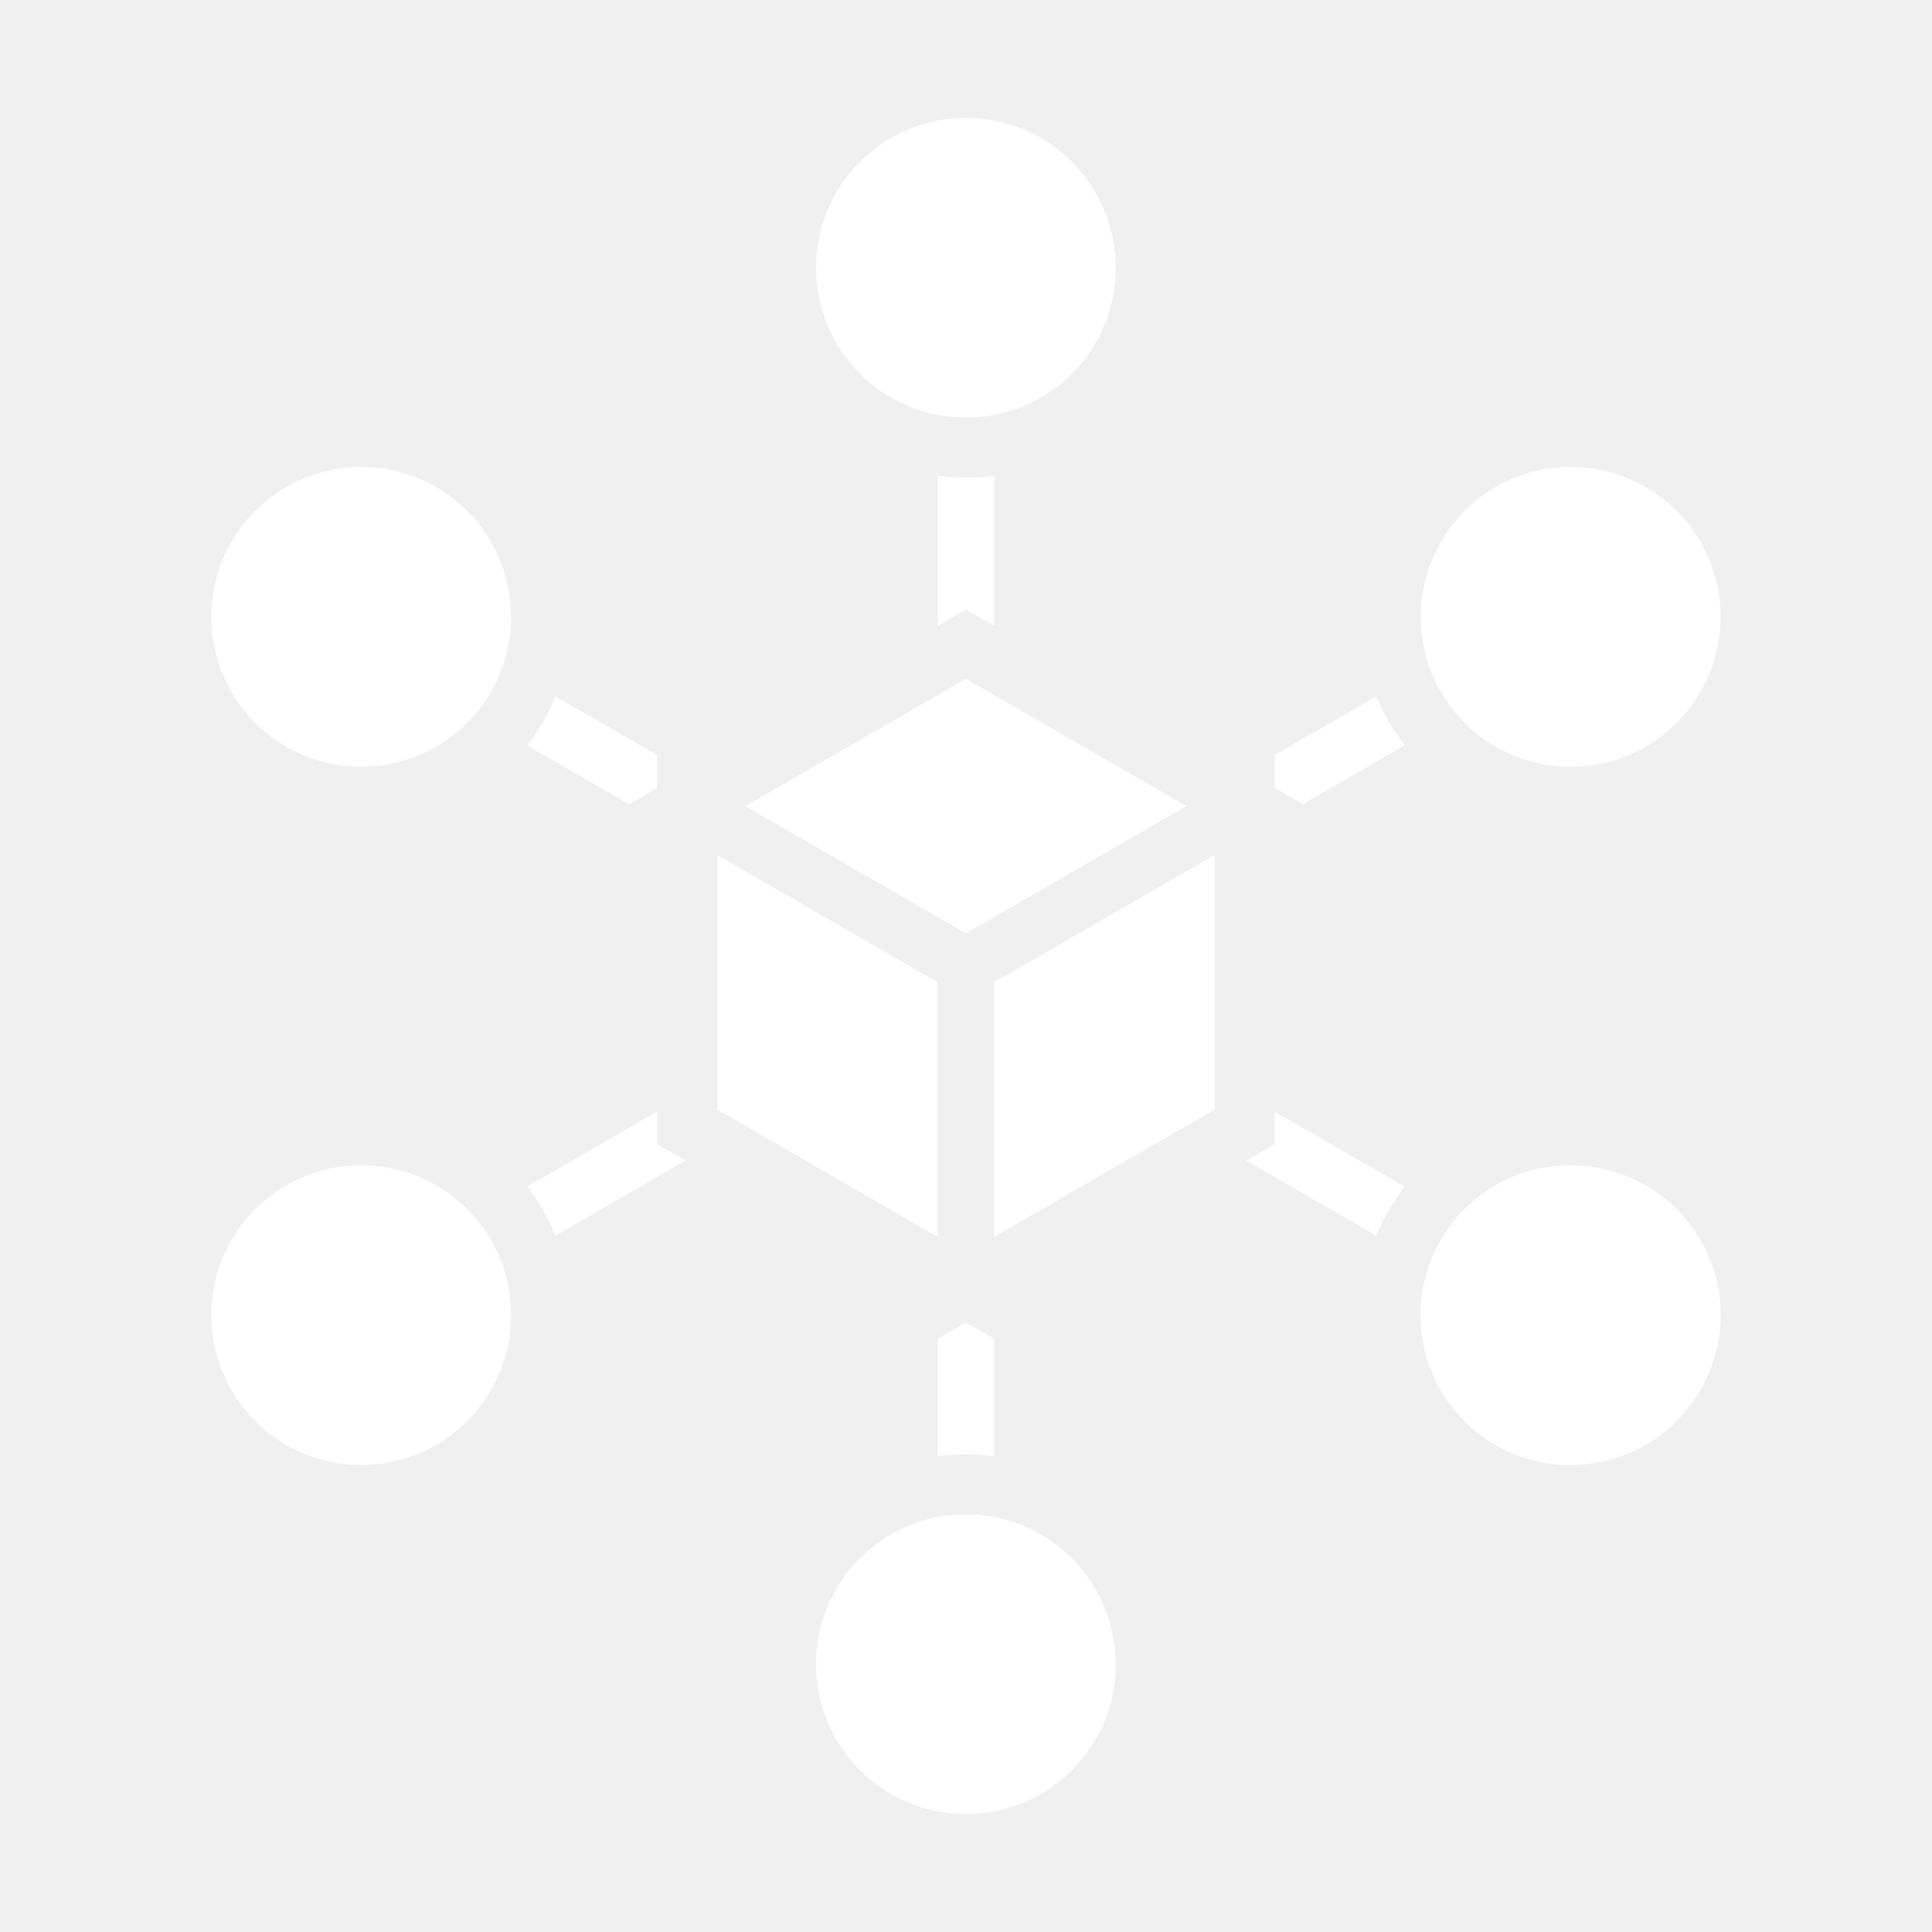
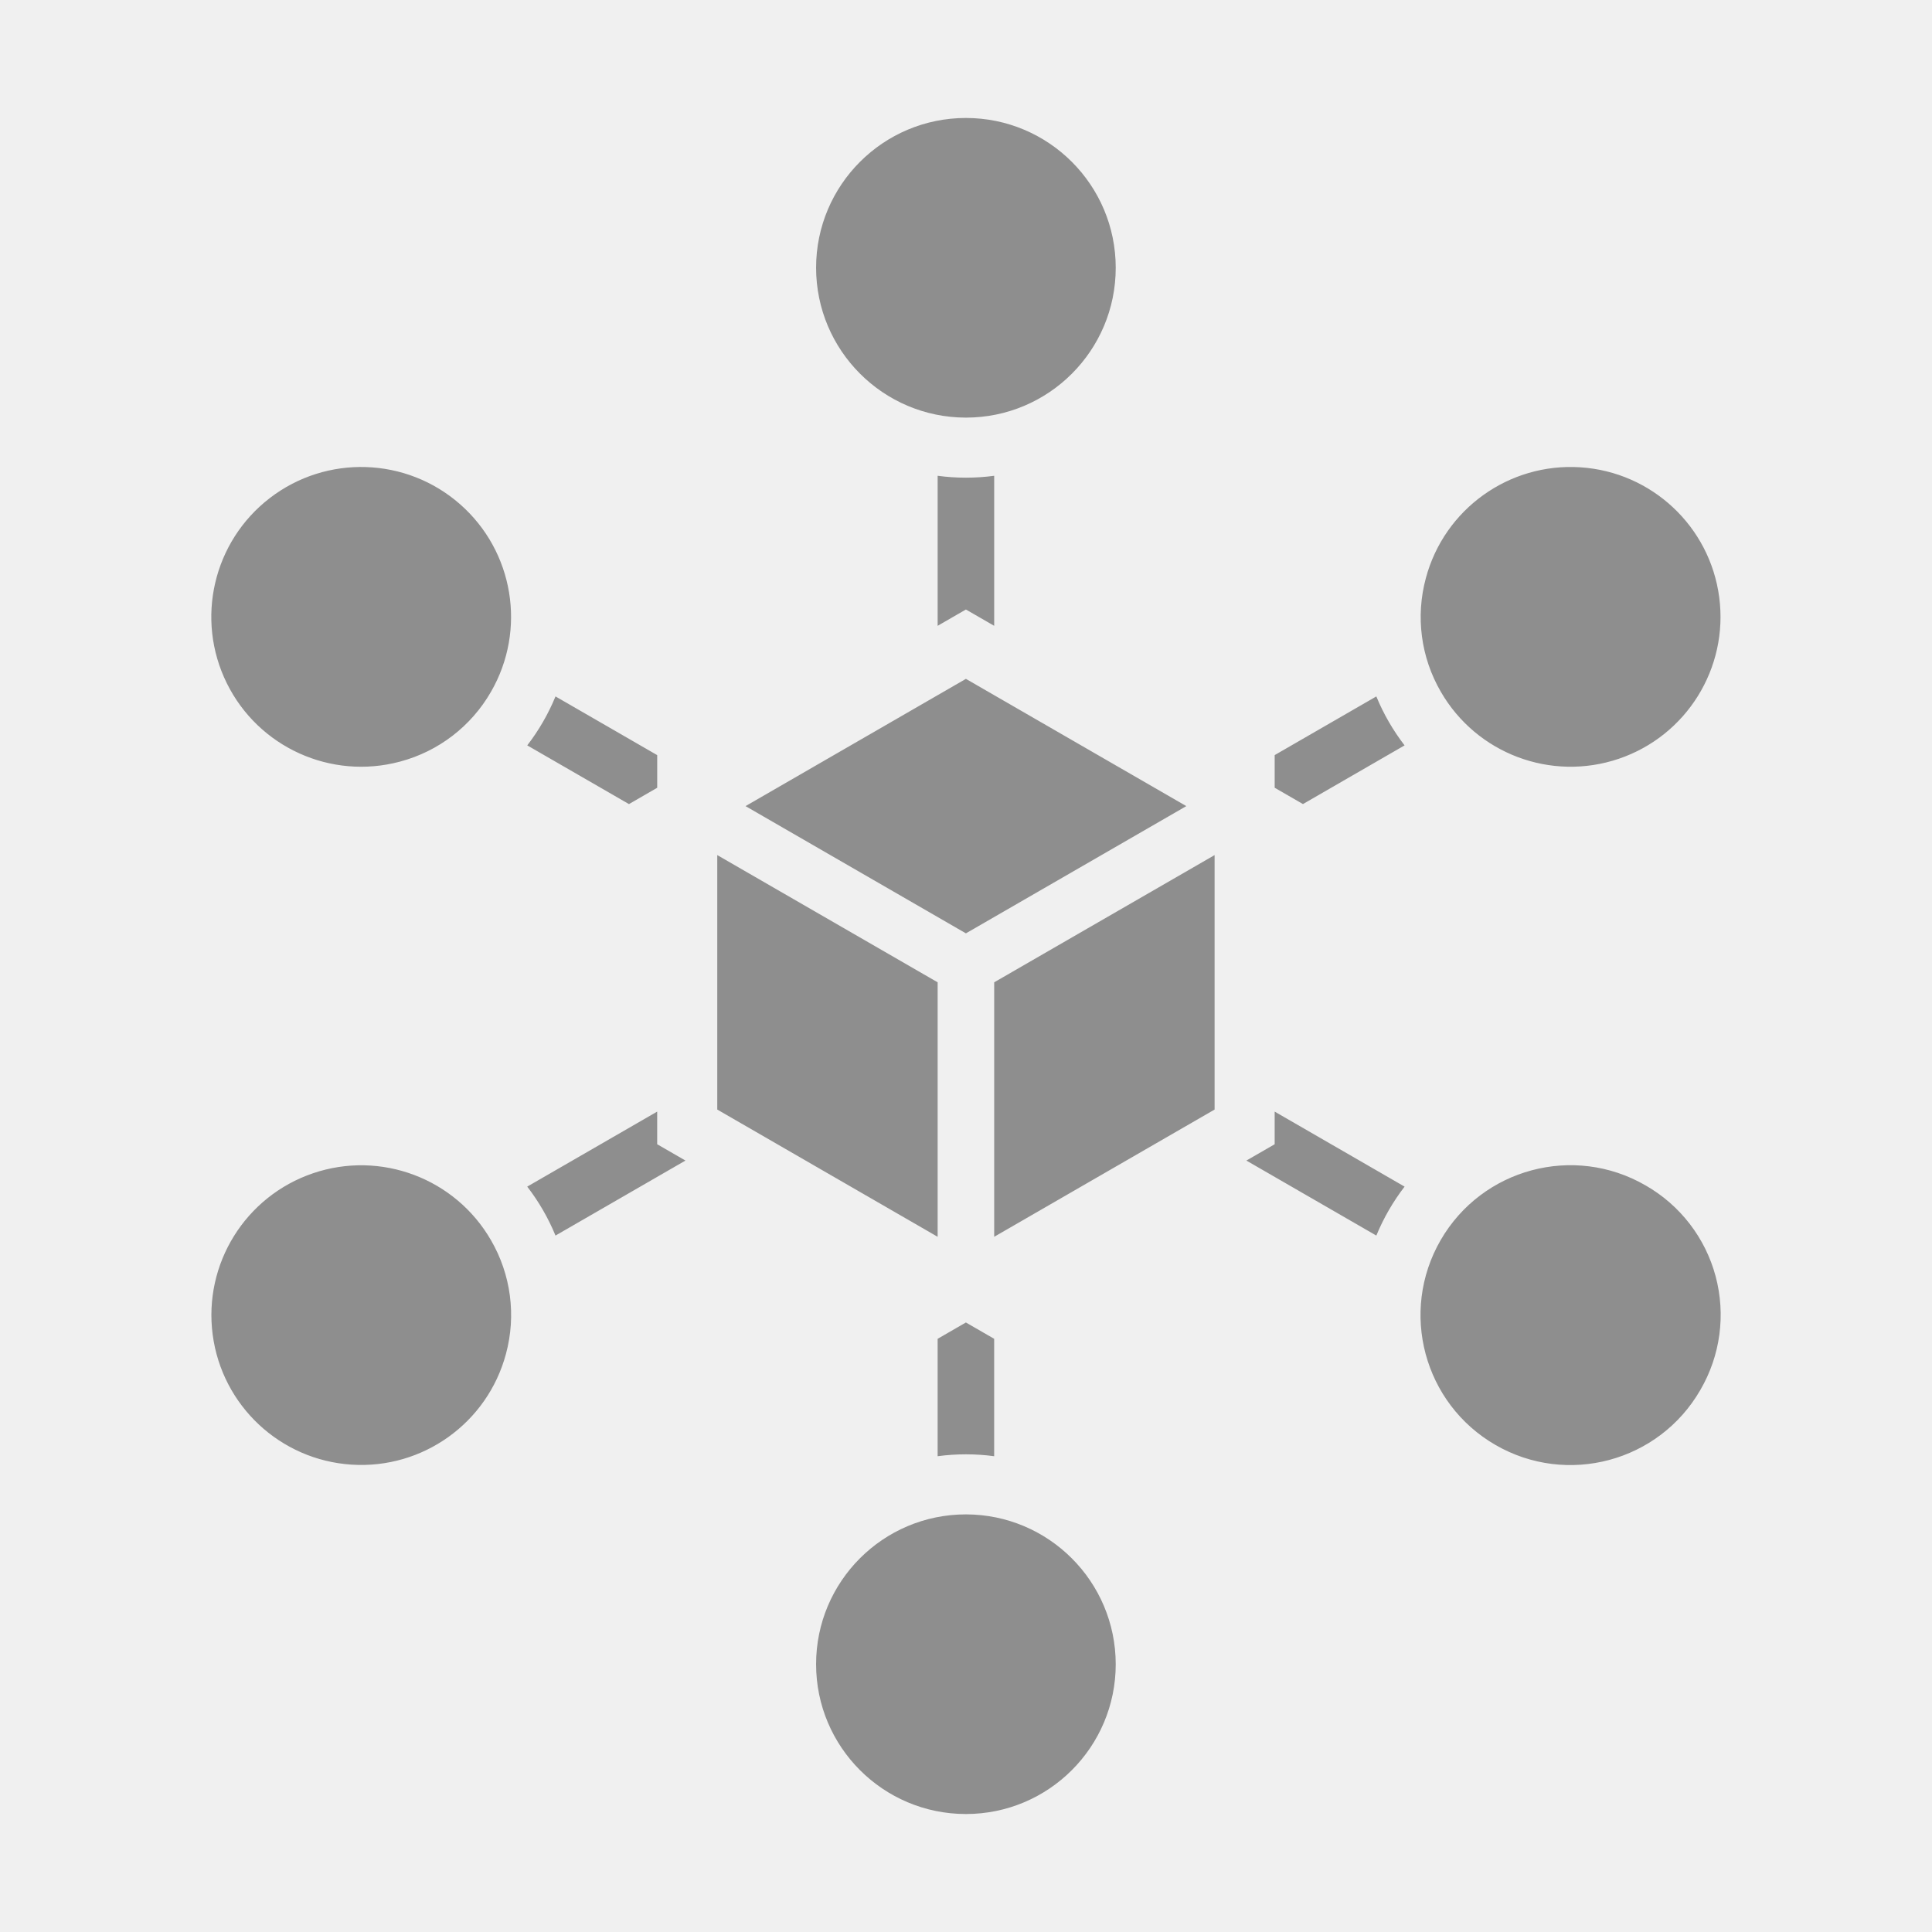
<svg xmlns="http://www.w3.org/2000/svg" id="Layer_1" height="512" viewBox="0 0 512 512" width="512" data-name="Layer 1" version="1.1">
  <defs id="defs7" />
-   <path d="m 255.976,247.348 -58.403,-33.721 58.403,-33.721 58.411,33.721 z m -116.251,-49.815 26.951,15.559 7.489,-4.324 v -8.653 l -26.951,-15.554 a 56.283,56.283 0 0 1 -7.487,12.973 z m 7.482,129.908 34.446,-19.88 -7.494,-4.327 v -8.649 l -34.437,19.881 a 56.478,56.478 0 0 1 4.178,6.233 55.909,55.909 0 0 1 3.31,6.737 z m 116.259,58.467 v -31.109 l -7.49,-4.327 -7.492,4.325 v 31.116 a 56.152,56.152 0 0 1 14.985,0 z m 108.766,-71.441 -34.432,-19.882 v 8.65 l -7.496,4.327 34.439,19.878 a 56.335,56.335 0 0 1 7.489,-12.972 z m -7.487,-129.91 -26.941,15.551 v 8.654 l 7.49,4.324 26.935,-15.552 a 56.348,56.348 0 0 1 -7.488,-12.972 z M 255.976,161.525 l 7.494,4.325 v -39.763 a 56.152,56.152 0 0 1 -14.985,0 v 39.763 z m 194.626,206.843 a 39.729,39.729 0 1 1 -14.53,-54.236 39.492,39.492 0 0 1 14.53,54.236 z m -187.132,-40.605 58.411,-33.72 v -67.437 l -58.411,33.716 z m 32.209,113.267 a 39.703,39.703 0 1 1 -39.703,-39.702 39.748,39.748 0 0 1 39.702,39.702 z M 190.082,226.606 v 67.437 l 58.403,33.72 v -67.441 z m -55.995,132.179 a 39.707,39.707 0 1 1 -3.972,-30.12 39.461,39.461 0 0 1 3.972,30.12 z M 106.012,201.834 a 39.718,39.718 0 1 1 24.103,-18.502 39.495,39.495 0 0 1 -24.103,18.502 z M 216.273,70.962 A 39.703,39.703 0 1 1 255.976,110.671 39.748,39.748 0 0 1 216.273,70.964 Z m 161.593,82.246 a 39.718,39.718 0 1 1 3.972,30.124 39.411,39.411 0 0 1 -3.971,-30.123 z" id="path2" style="fill-rule:evenodd;stroke-width:1;fill:#ffffff;fill-opacity:1" />
+   <path d="m 255.976,247.348 -58.403,-33.721 58.403,-33.721 58.411,33.721 z m -116.251,-49.815 26.951,15.559 7.489,-4.324 v -8.653 l -26.951,-15.554 a 56.283,56.283 0 0 1 -7.487,12.973 z m 7.482,129.908 34.446,-19.88 -7.494,-4.327 v -8.649 l -34.437,19.881 a 56.478,56.478 0 0 1 4.178,6.233 55.909,55.909 0 0 1 3.31,6.737 z m 116.259,58.467 v -31.109 l -7.49,-4.327 -7.492,4.325 v 31.116 a 56.152,56.152 0 0 1 14.985,0 z m 108.766,-71.441 -34.432,-19.882 v 8.65 l -7.496,4.327 34.439,19.878 a 56.335,56.335 0 0 1 7.489,-12.972 z m -7.487,-129.91 -26.941,15.551 v 8.654 l 7.49,4.324 26.935,-15.552 a 56.348,56.348 0 0 1 -7.488,-12.972 z M 255.976,161.525 l 7.494,4.325 v -39.763 a 56.152,56.152 0 0 1 -14.985,0 v 39.763 z m 194.626,206.843 a 39.729,39.729 0 1 1 -14.53,-54.236 39.492,39.492 0 0 1 14.53,54.236 z m -187.132,-40.605 58.411,-33.72 v -67.437 l -58.411,33.716 z m 32.209,113.267 a 39.703,39.703 0 1 1 -39.703,-39.702 39.748,39.748 0 0 1 39.702,39.702 z M 190.082,226.606 v 67.437 l 58.403,33.72 v -67.441 z m -55.995,132.179 a 39.707,39.707 0 1 1 -3.972,-30.12 39.461,39.461 0 0 1 3.972,30.12 z M 106.012,201.834 a 39.718,39.718 0 1 1 24.103,-18.502 39.495,39.495 0 0 1 -24.103,18.502 z M 216.273,70.962 A 39.703,39.703 0 1 1 255.976,110.671 39.748,39.748 0 0 1 216.273,70.964 Z m 161.593,82.246 a 39.718,39.718 0 1 1 3.972,30.124 39.411,39.411 0 0 1 -3.971,-30.123 z" id="path2" style="fill-rule:evenodd;stroke-width:1;fill:#8E8E8E;fill-opacity:1" />
</svg>
